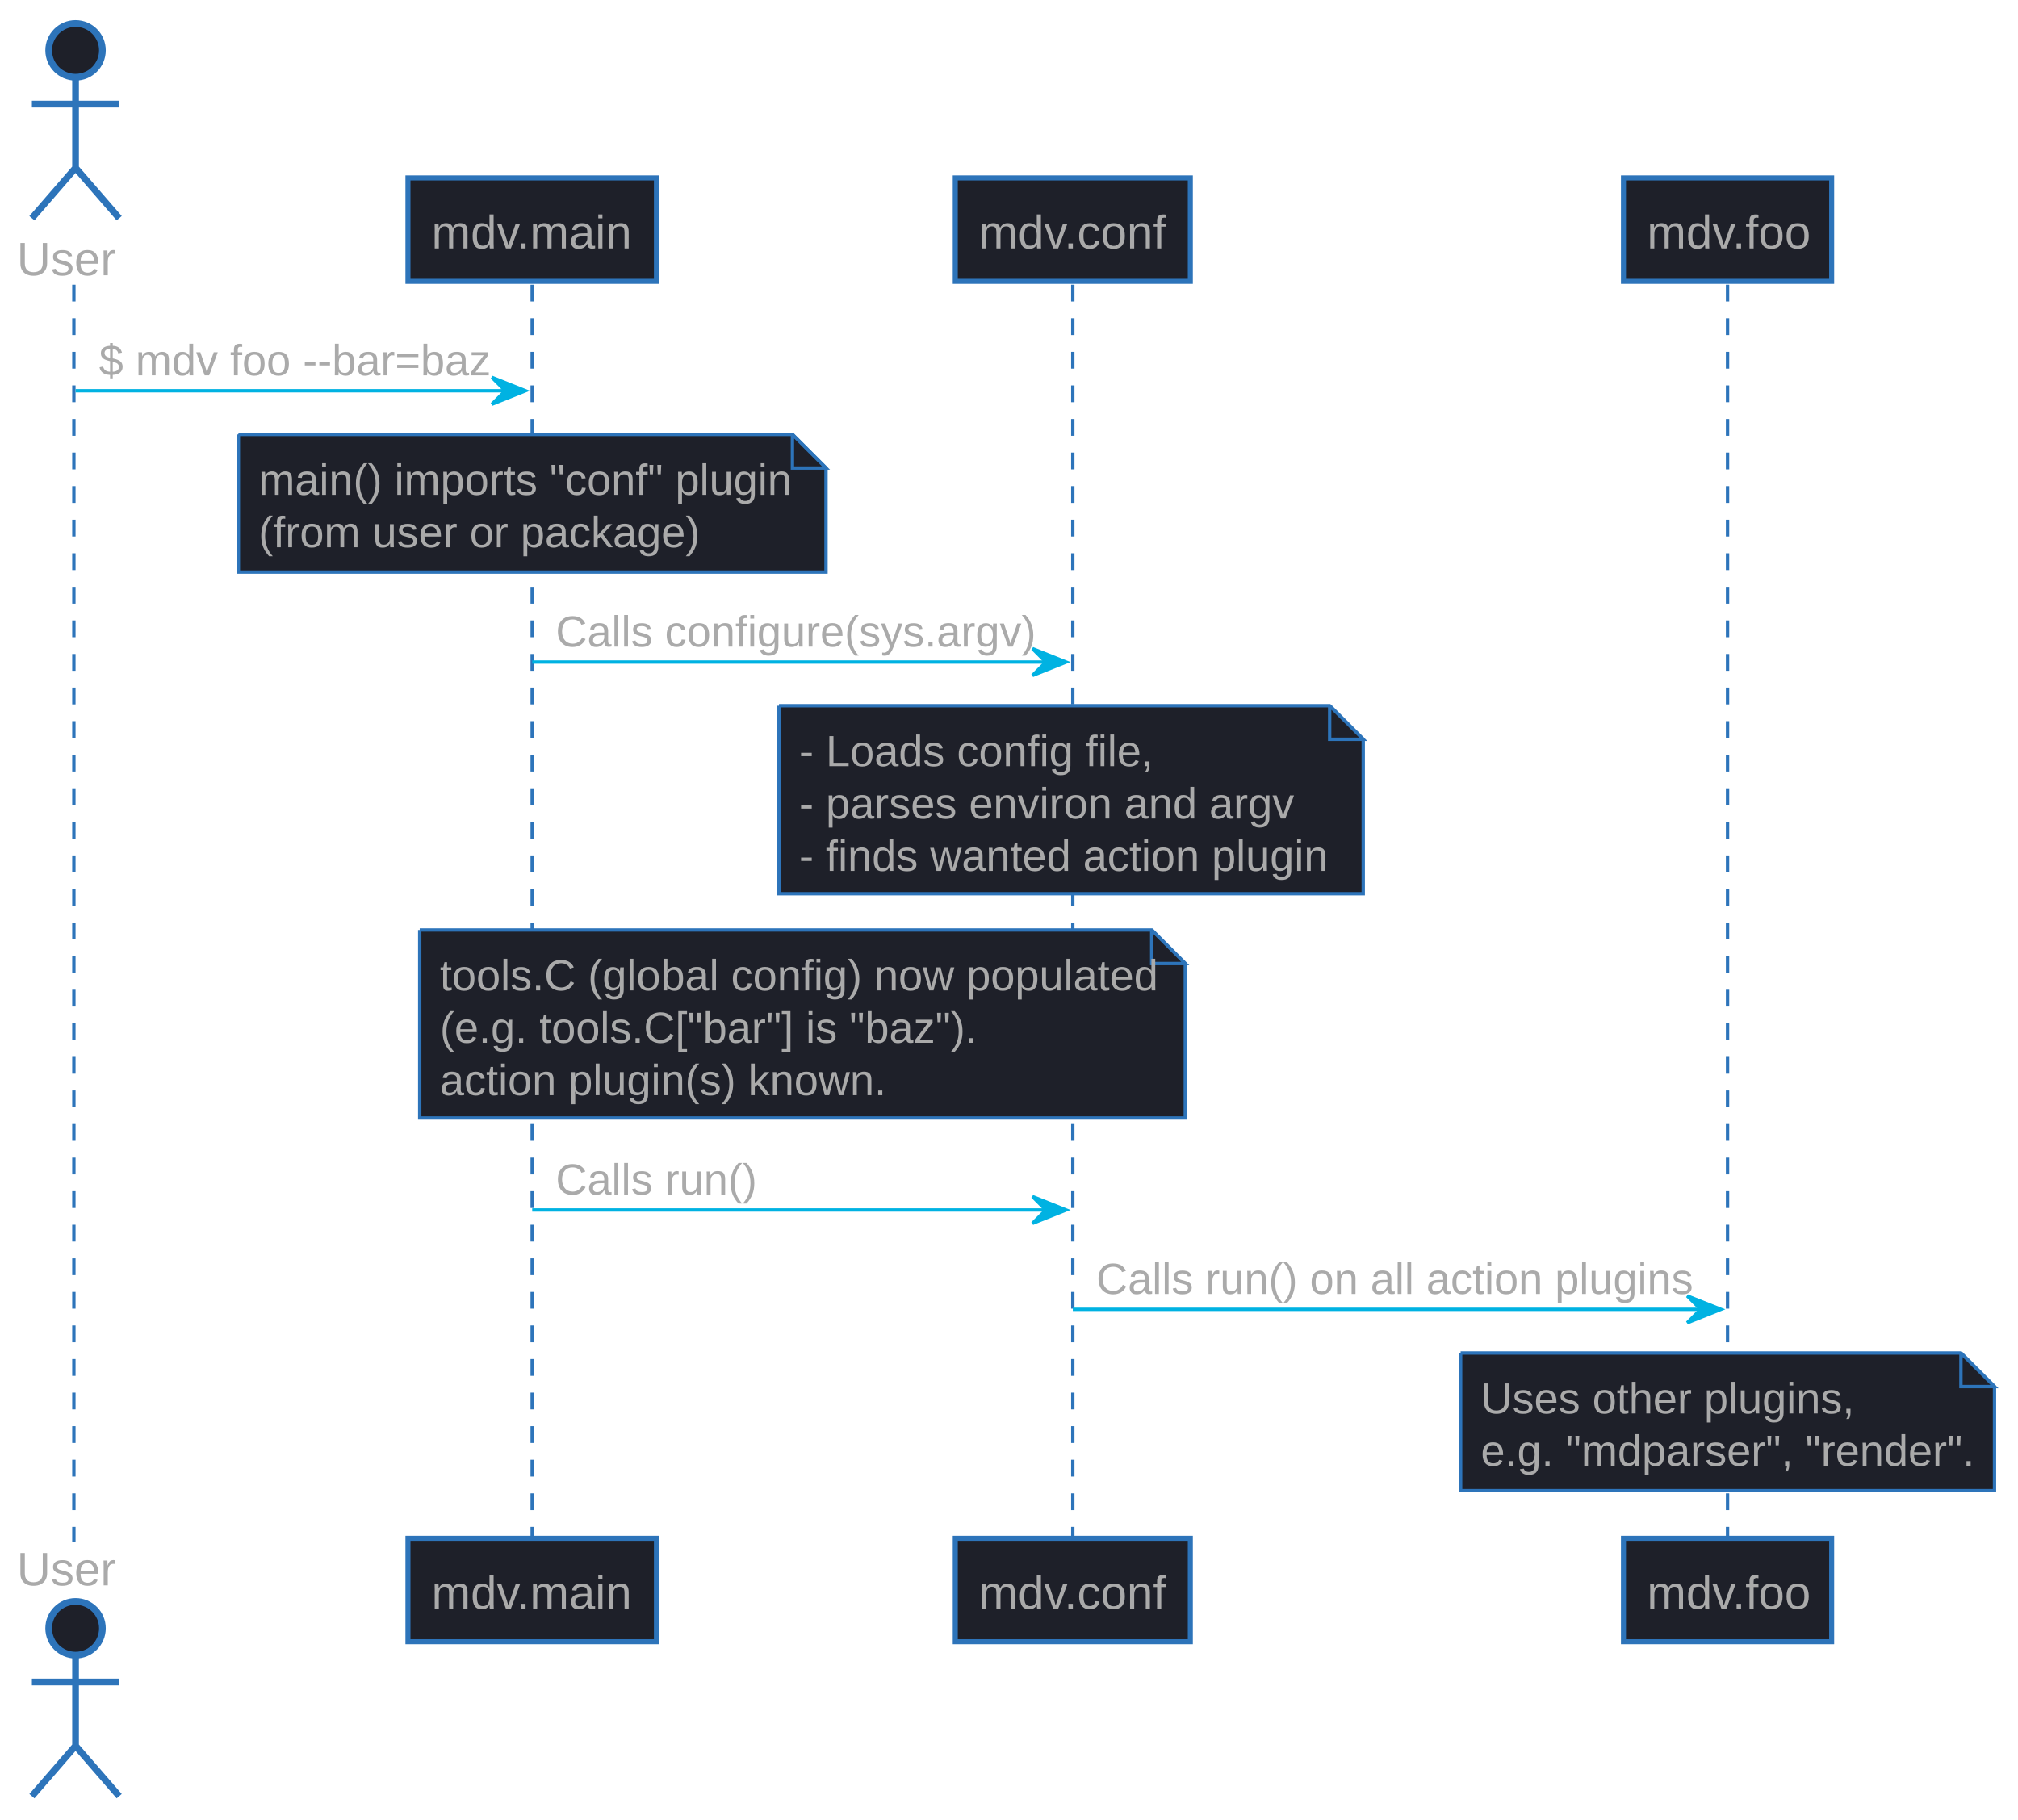
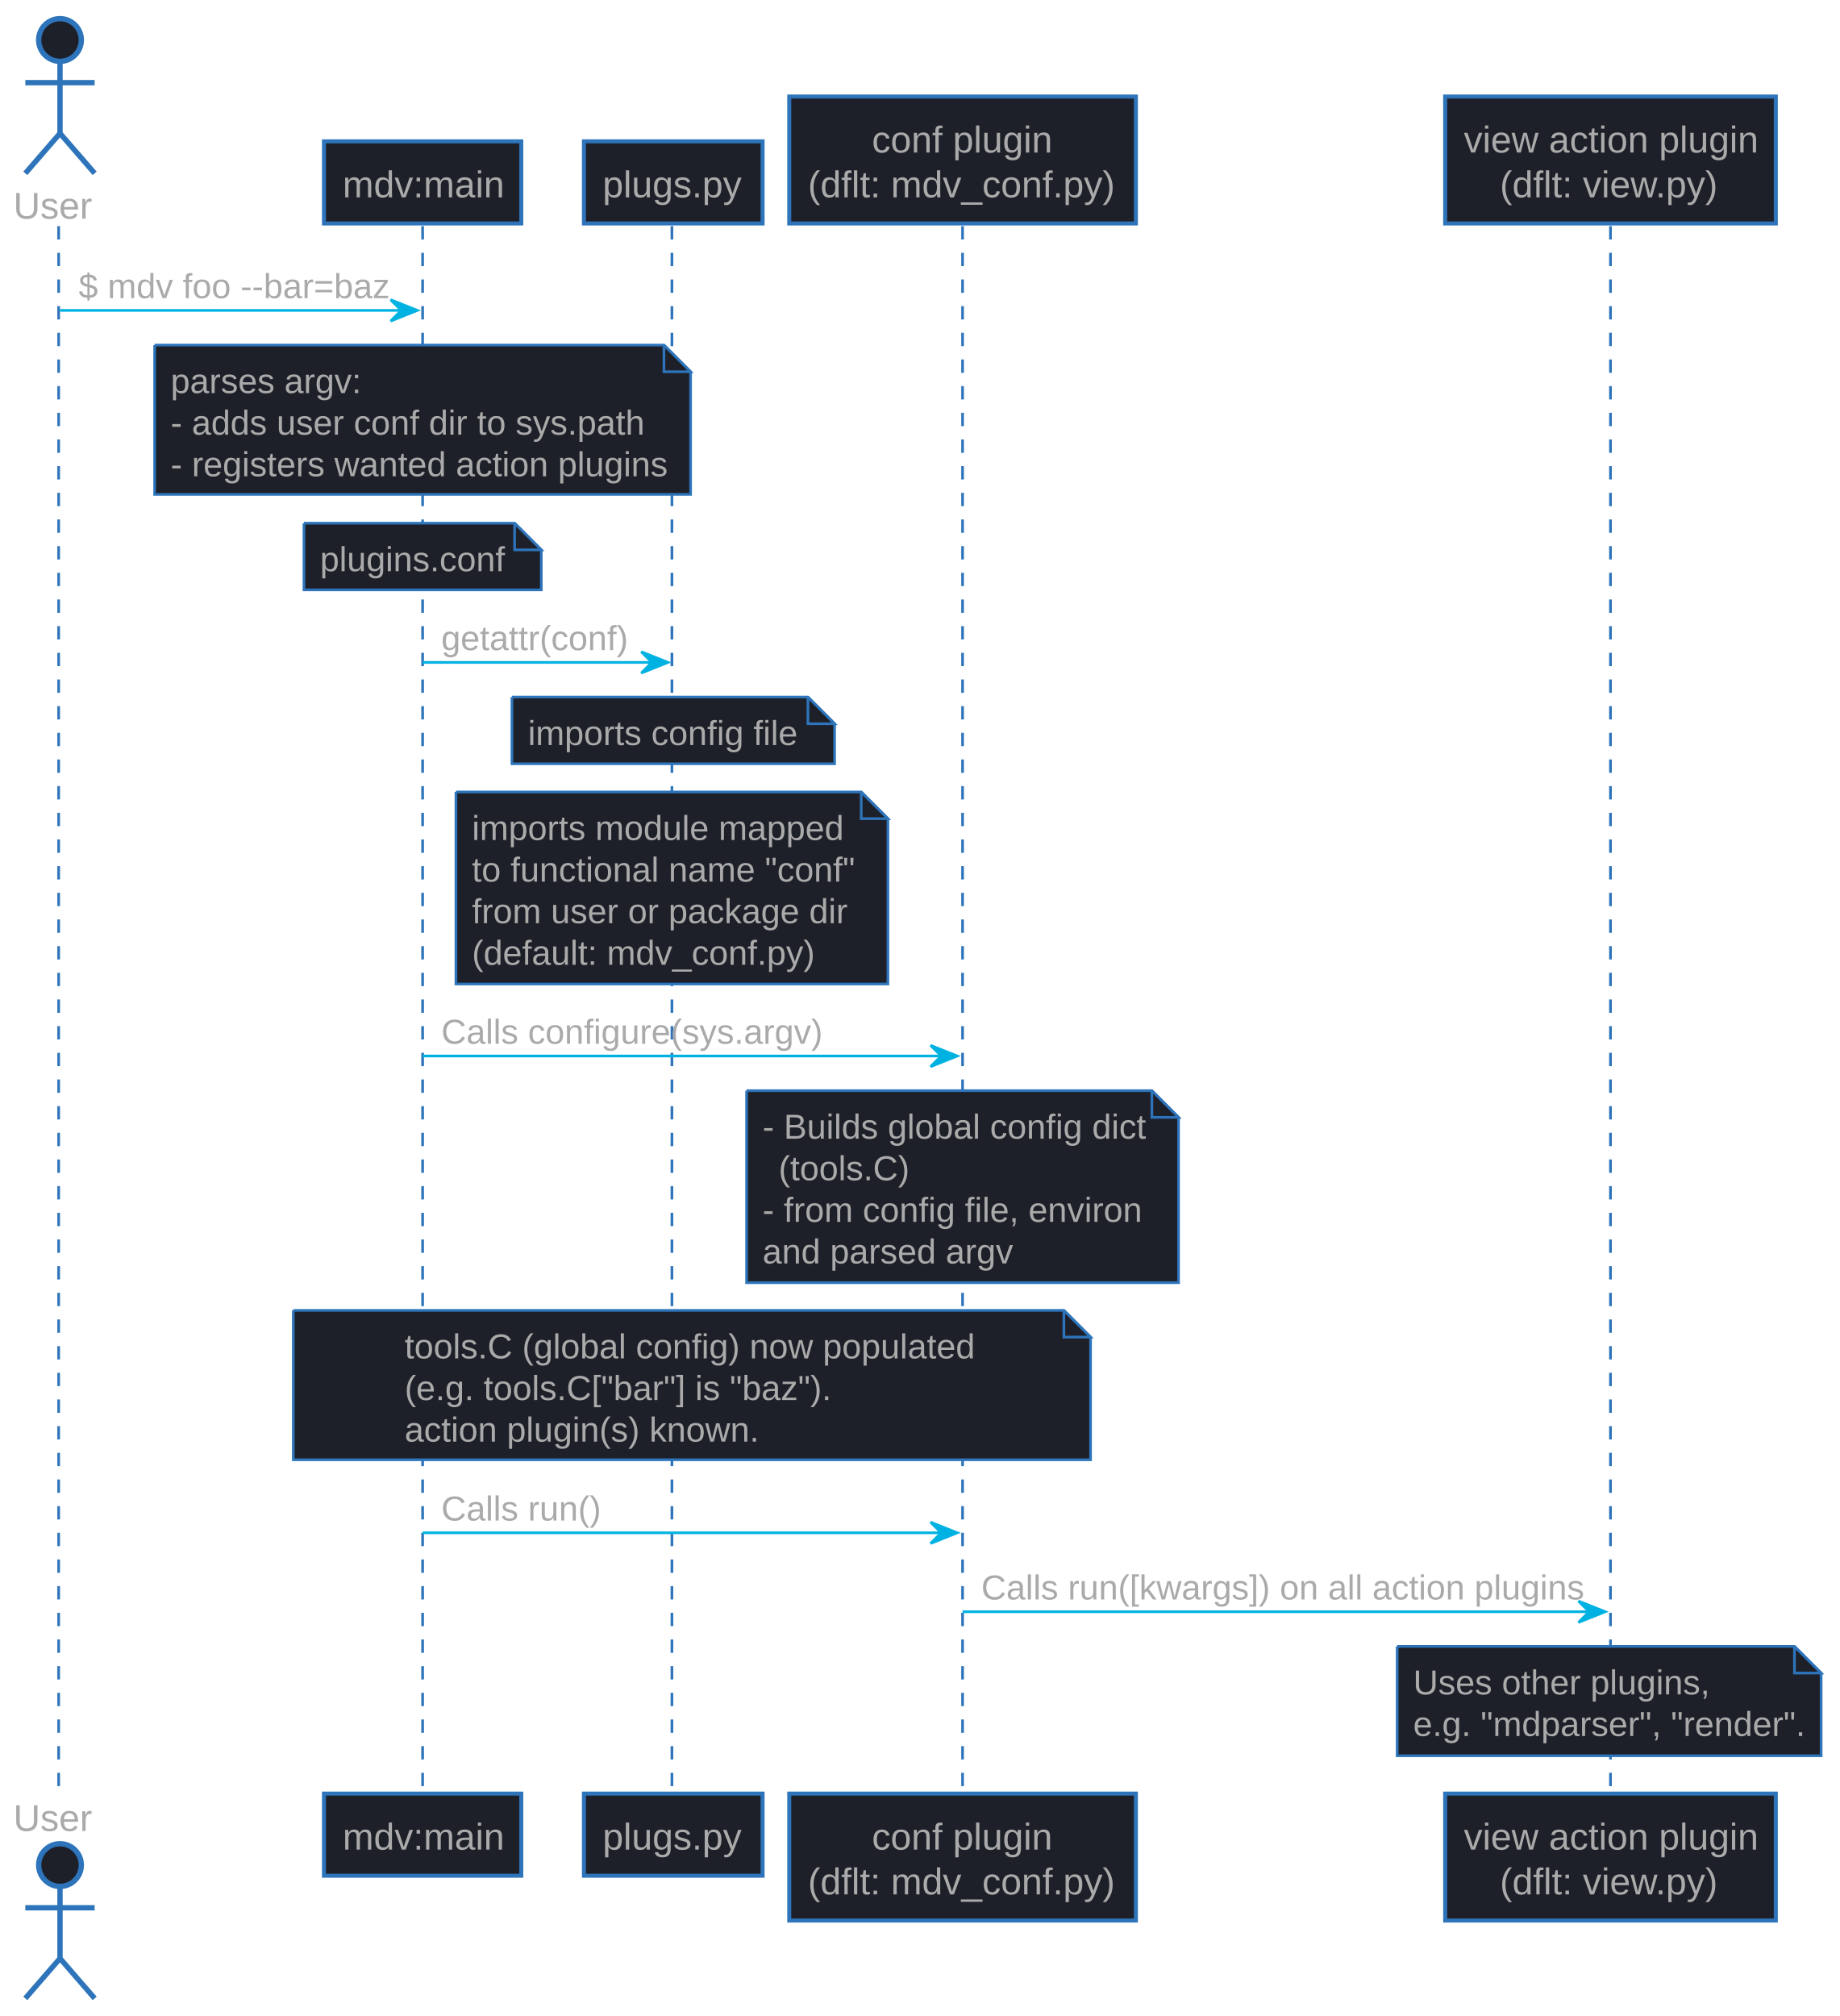
- <svg xmlns="http://www.w3.org/2000/svg" contentScriptType="application/ecmascript" contentStyleType="text/css" height="542px" preserveAspectRatio="none" style="width:601px;height:542px;background:#00000000;" version="1.1" viewBox="0 0 601 542" width="601px" zoomAndPan="magnify">
+ <svg xmlns="http://www.w3.org/2000/svg" contentScriptType="application/ecmascript" contentStyleType="text/css" height="756px" preserveAspectRatio="none" style="width:690px;height:756px;background:#00000000;" version="1.1" viewBox="0 0 690 756" width="690px" zoomAndPan="magnify">
  <defs />
  <g>
-     <line style="stroke:#2D74BA;stroke-width:1.0;stroke-dasharray:5.0,5.0;" x1="22" x2="22" y1="84.8" y2="459.2" />
-     <line style="stroke:#2D74BA;stroke-width:1.0;stroke-dasharray:5.0,5.0;" x1="158.5" x2="158.5" y1="84.8" y2="459.2" />
-     <line style="stroke:#2D74BA;stroke-width:1.0;stroke-dasharray:5.0,5.0;" x1="319.5" x2="319.5" y1="84.8" y2="459.2" />
-     <line style="stroke:#2D74BA;stroke-width:1.0;stroke-dasharray:5.0,5.0;" x1="514.5" x2="514.5" y1="84.8" y2="459.2" />
+     <line style="stroke:#2D74BA;stroke-width:1.0;stroke-dasharray:5.0,5.0;" x1="22" x2="22" y1="84.8" y2="673.6" />
+     <line style="stroke:#2D74BA;stroke-width:1.0;stroke-dasharray:5.0,5.0;" x1="158.5" x2="158.5" y1="84.8" y2="673.6" />
+     <line style="stroke:#2D74BA;stroke-width:1.0;stroke-dasharray:5.0,5.0;" x1="252" x2="252" y1="84.8" y2="673.6" />
+     <line style="stroke:#2D74BA;stroke-width:1.0;stroke-dasharray:5.0,5.0;" x1="361" x2="361" y1="84.8" y2="673.6" />
+     <line style="stroke:#2D74BA;stroke-width:1.0;stroke-dasharray:5.0,5.0;" x1="604" x2="604" y1="84.8" y2="673.6" />
    <text fill="#AAAAAA" font-family="Arial" font-size="14" lengthAdjust="spacing" textLength="29" x="5" y="82">User</text>
    <ellipse cx="22.5" cy="15" fill="#1E2029" rx="8" ry="8" style="stroke:#2D74BA;stroke-width:2.0;" />
    <path d="M22.5,23 L22.5,50 M9.5,31 L35.5,31 M22.5,50 L9.5,65 M22.5,50 L35.5,65 " fill="none" style="stroke:#2D74BA;stroke-width:2.0;" />
-     <text fill="#AAAAAA" font-family="Arial" font-size="14" lengthAdjust="spacing" textLength="29" x="5" y="472.2">User</text>
-     <ellipse cx="22.5" cy="485" fill="#1E2029" rx="8" ry="8" style="stroke:#2D74BA;stroke-width:2.0;" />
-     <path d="M22.5,493 L22.5,520 M9.5,501 L35.5,501 M22.5,520 L9.5,535 M22.5,520 L35.5,535 " fill="none" style="stroke:#2D74BA;stroke-width:2.0;" />
+     <text fill="#AAAAAA" font-family="Arial" font-size="14" lengthAdjust="spacing" textLength="29" x="5" y="686.6">User</text>
+     <ellipse cx="22.5" cy="699.4" fill="#1E2029" rx="8" ry="8" style="stroke:#2D74BA;stroke-width:2.0;" />
+     <path d="M22.5,707.4 L22.5,734.4 M9.5,715.4 L35.5,715.4 M22.5,734.4 L9.5,749.4 M22.5,734.4 L35.5,749.4 " fill="none" style="stroke:#2D74BA;stroke-width:2.0;" />
    <rect fill="#1E2029" height="30.8" style="stroke:#2D74BA;stroke-width:1.5;" width="74" x="121.5" y="53" />
-     <text fill="#AAAAAA" font-family="Arial" font-size="14" lengthAdjust="spacing" textLength="60" x="128.5" y="74">mdv.main</text>
-     <rect fill="#1E2029" height="30.8" style="stroke:#2D74BA;stroke-width:1.5;" width="74" x="121.5" y="458.2" />
-     <text fill="#AAAAAA" font-family="Arial" font-size="14" lengthAdjust="spacing" textLength="60" x="128.5" y="479.2">mdv.main</text>
-     <rect fill="#1E2029" height="30.8" style="stroke:#2D74BA;stroke-width:1.5;" width="70" x="284.5" y="53" />
-     <text fill="#AAAAAA" font-family="Arial" font-size="14" lengthAdjust="spacing" textLength="56" x="291.5" y="74">mdv.conf</text>
-     <rect fill="#1E2029" height="30.8" style="stroke:#2D74BA;stroke-width:1.5;" width="70" x="284.5" y="458.2" />
-     <text fill="#AAAAAA" font-family="Arial" font-size="14" lengthAdjust="spacing" textLength="56" x="291.5" y="479.2">mdv.conf</text>
-     <rect fill="#1E2029" height="30.8" style="stroke:#2D74BA;stroke-width:1.5;" width="62" x="483.5" y="53" />
-     <text fill="#AAAAAA" font-family="Arial" font-size="14" lengthAdjust="spacing" textLength="48" x="490.5" y="74">mdv.foo</text>
-     <rect fill="#1E2029" height="30.8" style="stroke:#2D74BA;stroke-width:1.5;" width="62" x="483.5" y="458.2" />
-     <text fill="#AAAAAA" font-family="Arial" font-size="14" lengthAdjust="spacing" textLength="48" x="490.5" y="479.2">mdv.foo</text>
+     <text fill="#AAAAAA" font-family="Arial" font-size="14" lengthAdjust="spacing" textLength="60" x="128.5" y="74">mdv:main</text>
+     <rect fill="#1E2029" height="30.8" style="stroke:#2D74BA;stroke-width:1.5;" width="74" x="121.5" y="672.6" />
+     <text fill="#AAAAAA" font-family="Arial" font-size="14" lengthAdjust="spacing" textLength="60" x="128.5" y="693.6">mdv:main</text>
+     <rect fill="#1E2029" height="30.8" style="stroke:#2D74BA;stroke-width:1.5;" width="67" x="219" y="53" />
+     <text fill="#AAAAAA" font-family="Arial" font-size="14" lengthAdjust="spacing" textLength="53" x="226" y="74">plugs.py</text>
+     <rect fill="#1E2029" height="30.8" style="stroke:#2D74BA;stroke-width:1.5;" width="67" x="219" y="672.6" />
+     <text fill="#AAAAAA" font-family="Arial" font-size="14" lengthAdjust="spacing" textLength="53" x="226" y="693.6">plugs.py</text>
+     <rect fill="#1E2029" height="47.6" style="stroke:#2D74BA;stroke-width:1.5;" width="130" x="296" y="36.2" />
+     <text fill="#AAAAAA" font-family="Arial" font-size="14" lengthAdjust="spacing" textLength="68" x="327" y="57.2">conf plugin</text>
+     <text fill="#AAAAAA" font-family="Arial" font-size="14" lengthAdjust="spacing" textLength="116" x="303" y="74">(dflt: mdv_conf.py)</text>
+     <rect fill="#1E2029" height="47.6" style="stroke:#2D74BA;stroke-width:1.5;" width="130" x="296" y="672.6" />
+     <text fill="#AAAAAA" font-family="Arial" font-size="14" lengthAdjust="spacing" textLength="68" x="327" y="693.6">conf plugin</text>
+     <text fill="#AAAAAA" font-family="Arial" font-size="14" lengthAdjust="spacing" textLength="116" x="303" y="710.4">(dflt: mdv_conf.py)</text>
+     <rect fill="#1E2029" height="47.6" style="stroke:#2D74BA;stroke-width:1.5;" width="124" x="542" y="36.2" />
+     <text fill="#AAAAAA" font-family="Arial" font-size="14" lengthAdjust="spacing" textLength="110" x="549" y="57.2">view action plugin</text>
+     <text fill="#AAAAAA" font-family="Arial" font-size="14" lengthAdjust="spacing" textLength="83" x="562.5" y="74">(dflt: view.py)</text>
+     <rect fill="#1E2029" height="47.6" style="stroke:#2D74BA;stroke-width:1.5;" width="124" x="542" y="672.6" />
+     <text fill="#AAAAAA" font-family="Arial" font-size="14" lengthAdjust="spacing" textLength="110" x="549" y="693.6">view action plugin</text>
+     <text fill="#AAAAAA" font-family="Arial" font-size="14" lengthAdjust="spacing" textLength="83" x="562.5" y="710.4">(dflt: view.py)</text>
    <polygon fill="#00B2E2" points="146.5,112.4,156.5,116.4,146.5,120.4,150.5,116.4" style="stroke:#00B2E2;stroke-width:1.0;" />
    <line style="stroke:#00B2E2;stroke-width:1.0;" x1="22.5" x2="152.5" y1="116.4" y2="116.4" />
    <text fill="#AAAAAA" font-family="Arial" font-size="13" lengthAdjust="spacing" textLength="112" x="29.5" y="111.8">$ mdv foo --bar=baz</text>
-     <path d="M71,129.4 L71,170.4 L246,170.4 L246,139.4 L236,129.4 L71,129.4 " fill="#1E2029" style="stroke:#2D74BA;stroke-width:1.0;" />
-     <path d="M236,129.4 L236,139.4 L246,139.4 L236,129.4 " fill="#1E2029" style="stroke:#2D74BA;stroke-width:1.0;" />
-     <text fill="#AAAAAA" font-family="Arial" font-size="13" lengthAdjust="spacing" textLength="154" x="77" y="147.4">main() imports "conf" plugin</text>
-     <text fill="#AAAAAA" font-family="Arial" font-size="13" lengthAdjust="spacing" textLength="127" x="77" y="163">(from user or package)</text>
-     <polygon fill="#00B2E2" points="307.5,193.2,317.5,197.2,307.5,201.2,311.5,197.2" style="stroke:#00B2E2;stroke-width:1.0;" />
-     <line style="stroke:#00B2E2;stroke-width:1.0;" x1="158.5" x2="313.5" y1="197.2" y2="197.2" />
-     <text fill="#AAAAAA" font-family="Arial" font-size="13" lengthAdjust="spacing" textLength="137" x="165.5" y="192.6">Calls configure(sys.argv)</text>
-     <path d="M232,210.2 L232,266.2 L406,266.2 L406,220.2 L396,210.2 L232,210.2 " fill="#1E2029" style="stroke:#2D74BA;stroke-width:1.0;" />
-     <path d="M396,210.2 L396,220.2 L406,220.2 L396,210.2 " fill="#1E2029" style="stroke:#2D74BA;stroke-width:1.0;" />
-     <text fill="#AAAAAA" font-family="Arial" font-size="13" lengthAdjust="spacing" textLength="103" x="238" y="228.2">- Loads config file,</text>
-     <text fill="#AAAAAA" font-family="Arial" font-size="13" lengthAdjust="spacing" textLength="139" x="238" y="243.8">- parses environ and argv</text>
-     <text fill="#AAAAAA" font-family="Arial" font-size="13" lengthAdjust="spacing" textLength="153" x="238" y="259.4">- finds wanted action plugin</text>
-     <path d="M125,277 L125,333 L353,333 L353,287 L343,277 L125,277 " fill="#1E2029" style="stroke:#2D74BA;stroke-width:1.0;" />
-     <path d="M343,277 L343,287 L353,287 L343,277 " fill="#1E2029" style="stroke:#2D74BA;stroke-width:1.0;" />
-     <text fill="#AAAAAA" font-family="Arial" font-size="13" lengthAdjust="spacing" textLength="207" x="131" y="295">tools.C (global config) now populated</text>
-     <text fill="#AAAAAA" font-family="Arial" font-size="13" lengthAdjust="spacing" textLength="150" x="131" y="310.6">(e.g. tools.C["bar"] is "baz").</text>
-     <text fill="#AAAAAA" font-family="Arial" font-size="13" lengthAdjust="spacing" textLength="129" x="131" y="326.2">action plugin(s) known.</text>
-     <polygon fill="#00B2E2" points="307.5,356.4,317.5,360.4,307.5,364.4,311.5,360.4" style="stroke:#00B2E2;stroke-width:1.0;" />
-     <line style="stroke:#00B2E2;stroke-width:1.0;" x1="158.5" x2="313.5" y1="360.4" y2="360.4" />
-     <text fill="#AAAAAA" font-family="Arial" font-size="13" lengthAdjust="spacing" textLength="57" x="165.5" y="355.8">Calls run()</text>
-     <polygon fill="#00B2E2" points="502.5,386,512.5,390,502.5,394,506.5,390" style="stroke:#00B2E2;stroke-width:1.0;" />
-     <line style="stroke:#00B2E2;stroke-width:1.0;" x1="319.5" x2="508.5" y1="390" y2="390" />
-     <text fill="#AAAAAA" font-family="Arial" font-size="13" lengthAdjust="spacing" textLength="171" x="326.5" y="385.4">Calls run() on all action plugins</text>
-     <path d="M435,403 L435,444 L594,444 L594,413 L584,403 L435,403 " fill="#1E2029" style="stroke:#2D74BA;stroke-width:1.0;" />
-     <path d="M584,403 L584,413 L594,413 L584,403 " fill="#1E2029" style="stroke:#2D74BA;stroke-width:1.0;" />
-     <text fill="#AAAAAA" font-family="Arial" font-size="13" lengthAdjust="spacing" textLength="107" x="441" y="421">Uses other plugins,</text>
-     <text fill="#AAAAAA" font-family="Arial" font-size="13" lengthAdjust="spacing" textLength="138" x="441" y="436.6">e.g. "mdparser", "render".</text>
+     <path d="M58,129.4 L58,185.4 L259,185.4 L259,139.4 L249,129.4 L58,129.4 " fill="#1E2029" style="stroke:#2D74BA;stroke-width:1.0;" />
+     <path d="M249,129.4 L249,139.4 L259,139.4 L249,129.4 " fill="#1E2029" style="stroke:#2D74BA;stroke-width:1.0;" />
+     <text fill="#AAAAAA" font-family="Arial" font-size="13" lengthAdjust="spacing" textLength="67" x="64" y="147.4">parses argv:</text>
+     <text fill="#AAAAAA" font-family="Arial" font-size="13" lengthAdjust="spacing" textLength="169" x="64" y="163">- adds user conf dir to sys.path</text>
+     <text fill="#AAAAAA" font-family="Arial" font-size="13" lengthAdjust="spacing" textLength="180" x="64" y="178.6">- registers wanted action plugins</text>
+     <path d="M114,196.2 L114,221.2 L203,221.2 L203,206.2 L193,196.2 L114,196.2 " fill="#1E2029" style="stroke:#2D74BA;stroke-width:1.0;" />
+     <path d="M193,196.2 L193,206.2 L203,206.2 L193,196.2 " fill="#1E2029" style="stroke:#2D74BA;stroke-width:1.0;" />
+     <text fill="#AAAAAA" font-family="Arial" font-size="13" lengthAdjust="spacing" textLength="68" x="120" y="214.2">plugins.conf</text>
+     <polygon fill="#00B2E2" points="240.5,244.4,250.5,248.4,240.5,252.4,244.5,248.4" style="stroke:#00B2E2;stroke-width:1.0;" />
+     <line style="stroke:#00B2E2;stroke-width:1.0;" x1="158.5" x2="246.5" y1="248.4" y2="248.4" />
+     <text fill="#AAAAAA" font-family="Arial" font-size="13" lengthAdjust="spacing" textLength="70" x="165.5" y="243.8">getattr(conf)</text>
+     <path d="M192,261.4 L192,286.4 L313,286.4 L313,271.4 L303,261.4 L192,261.4 " fill="#1E2029" style="stroke:#2D74BA;stroke-width:1.0;" />
+     <path d="M303,261.4 L303,271.4 L313,271.4 L303,261.4 " fill="#1E2029" style="stroke:#2D74BA;stroke-width:1.0;" />
+     <text fill="#AAAAAA" font-family="Arial" font-size="13" lengthAdjust="spacing" textLength="100" x="198" y="279.4">imports config file</text>
+     <path d="M171,297 L171,369 L333,369 L333,307 L323,297 L171,297 " fill="#1E2029" style="stroke:#2D74BA;stroke-width:1.0;" />
+     <path d="M323,297 L323,307 L333,307 L323,297 " fill="#1E2029" style="stroke:#2D74BA;stroke-width:1.0;" />
+     <text fill="#AAAAAA" font-family="Arial" font-size="13" lengthAdjust="spacing" textLength="136" x="177" y="315">imports module mapped</text>
+     <text fill="#AAAAAA" font-family="Arial" font-size="13" lengthAdjust="spacing" textLength="141" x="177" y="330.6">to functional name "conf"</text>
+     <text fill="#AAAAAA" font-family="Arial" font-size="13" lengthAdjust="spacing" textLength="136" x="177" y="346.2">from user or package dir</text>
+     <text fill="#AAAAAA" font-family="Arial" font-size="13" lengthAdjust="spacing" textLength="125" x="177" y="361.8">(default: mdv_conf.py)</text>
+     <polygon fill="#00B2E2" points="349,392,359,396,349,400,353,396" style="stroke:#00B2E2;stroke-width:1.0;" />
+     <line style="stroke:#00B2E2;stroke-width:1.0;" x1="158.5" x2="355" y1="396" y2="396" />
+     <text fill="#AAAAAA" font-family="Arial" font-size="13" lengthAdjust="spacing" textLength="137" x="165.5" y="391.4">Calls configure(sys.argv)</text>
+     <path d="M280,409 L280,481 L442,481 L442,419 L432,409 L280,409 " fill="#1E2029" style="stroke:#2D74BA;stroke-width:1.0;" />
+     <path d="M432,409 L432,419 L442,419 L432,409 " fill="#1E2029" style="stroke:#2D74BA;stroke-width:1.0;" />
+     <text fill="#AAAAAA" font-family="Arial" font-size="13" lengthAdjust="spacing" textLength="141" x="286" y="427">- Builds global config dict</text>
+     <text fill="#AAAAAA" font-family="Arial" font-size="13" lengthAdjust="spacing" textLength="47" x="292" y="442.6">(tools.C)</text>
+     <text fill="#AAAAAA" font-family="Arial" font-size="13" lengthAdjust="spacing" textLength="139" x="286" y="458.2">- from config file, environ</text>
+     <text fill="#AAAAAA" font-family="Arial" font-size="13" lengthAdjust="spacing" textLength="89" x="286" y="473.8">and parsed argv</text>
+     <path d="M110,491.4 L110,547.4 L409,547.4 L409,501.4 L399,491.4 L110,491.4 " fill="#1E2029" style="stroke:#2D74BA;stroke-width:1.0;" />
+     <path d="M399,491.4 L399,501.4 L409,501.4 L399,491.4 " fill="#1E2029" style="stroke:#2D74BA;stroke-width:1.0;" />
+     <text fill="#AAAAAA" font-family="Arial" font-size="13" lengthAdjust="spacing" textLength="207" x="151.75" y="509.4">tools.C (global config) now populated</text>
+     <text fill="#AAAAAA" font-family="Arial" font-size="13" lengthAdjust="spacing" textLength="150" x="151.75" y="525">(e.g. tools.C["bar"] is "baz").</text>
+     <text fill="#AAAAAA" font-family="Arial" font-size="13" lengthAdjust="spacing" textLength="129" x="151.75" y="540.6">action plugin(s) known.</text>
+     <polygon fill="#00B2E2" points="349,570.8,359,574.8,349,578.8,353,574.8" style="stroke:#00B2E2;stroke-width:1.0;" />
+     <line style="stroke:#00B2E2;stroke-width:1.0;" x1="158.5" x2="355" y1="574.8" y2="574.8" />
+     <text fill="#AAAAAA" font-family="Arial" font-size="13" lengthAdjust="spacing" textLength="57" x="165.5" y="570.2">Calls run()</text>
+     <polygon fill="#00B2E2" points="592,600.4,602,604.4,592,608.4,596,604.4" style="stroke:#00B2E2;stroke-width:1.0;" />
+     <line style="stroke:#00B2E2;stroke-width:1.0;" x1="361" x2="598" y1="604.4" y2="604.4" />
+     <text fill="#AAAAAA" font-family="Arial" font-size="13" lengthAdjust="spacing" textLength="219" x="368" y="599.8">Calls run([kwargs]) on all action plugins</text>
+     <path d="M524,617.4 L524,658.4 L683,658.4 L683,627.4 L673,617.4 L524,617.4 " fill="#1E2029" style="stroke:#2D74BA;stroke-width:1.0;" />
+     <path d="M673,617.4 L673,627.4 L683,627.4 L673,617.4 " fill="#1E2029" style="stroke:#2D74BA;stroke-width:1.0;" />
+     <text fill="#AAAAAA" font-family="Arial" font-size="13" lengthAdjust="spacing" textLength="107" x="530" y="635.4">Uses other plugins,</text>
+     <text fill="#AAAAAA" font-family="Arial" font-size="13" lengthAdjust="spacing" textLength="138" x="530" y="651">e.g. "mdparser", "render".</text>
  </g>
</svg>
